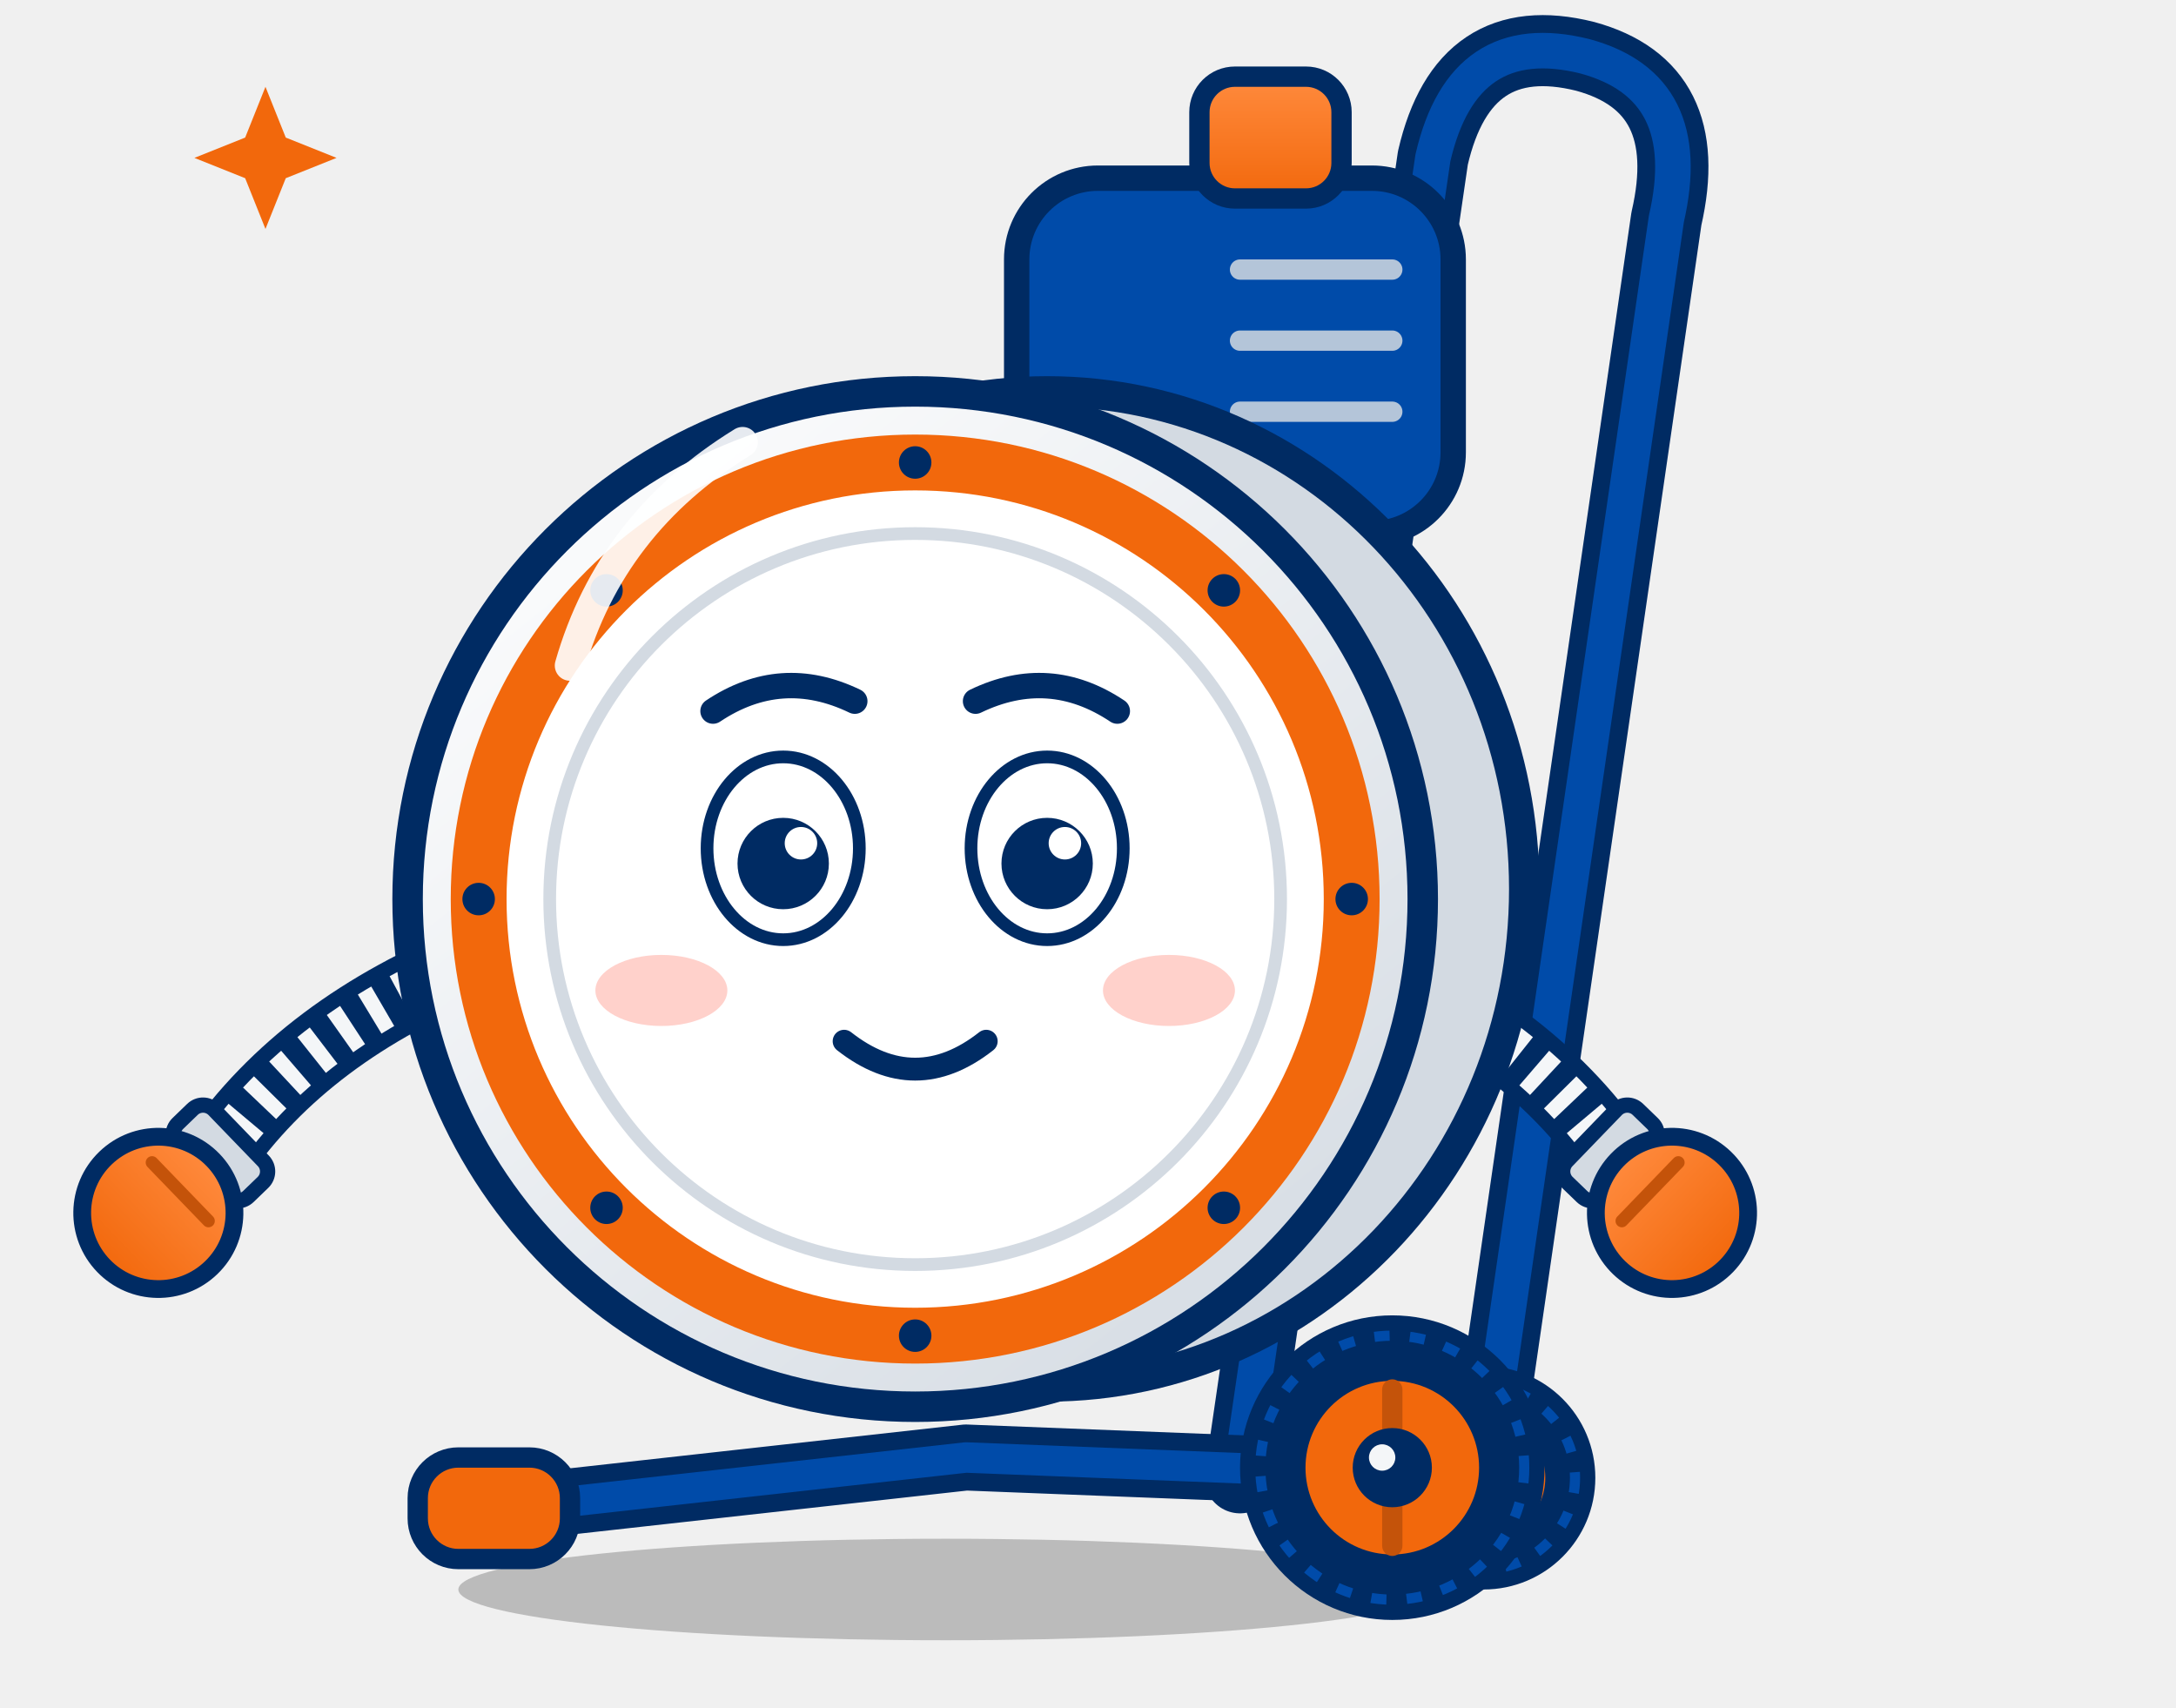
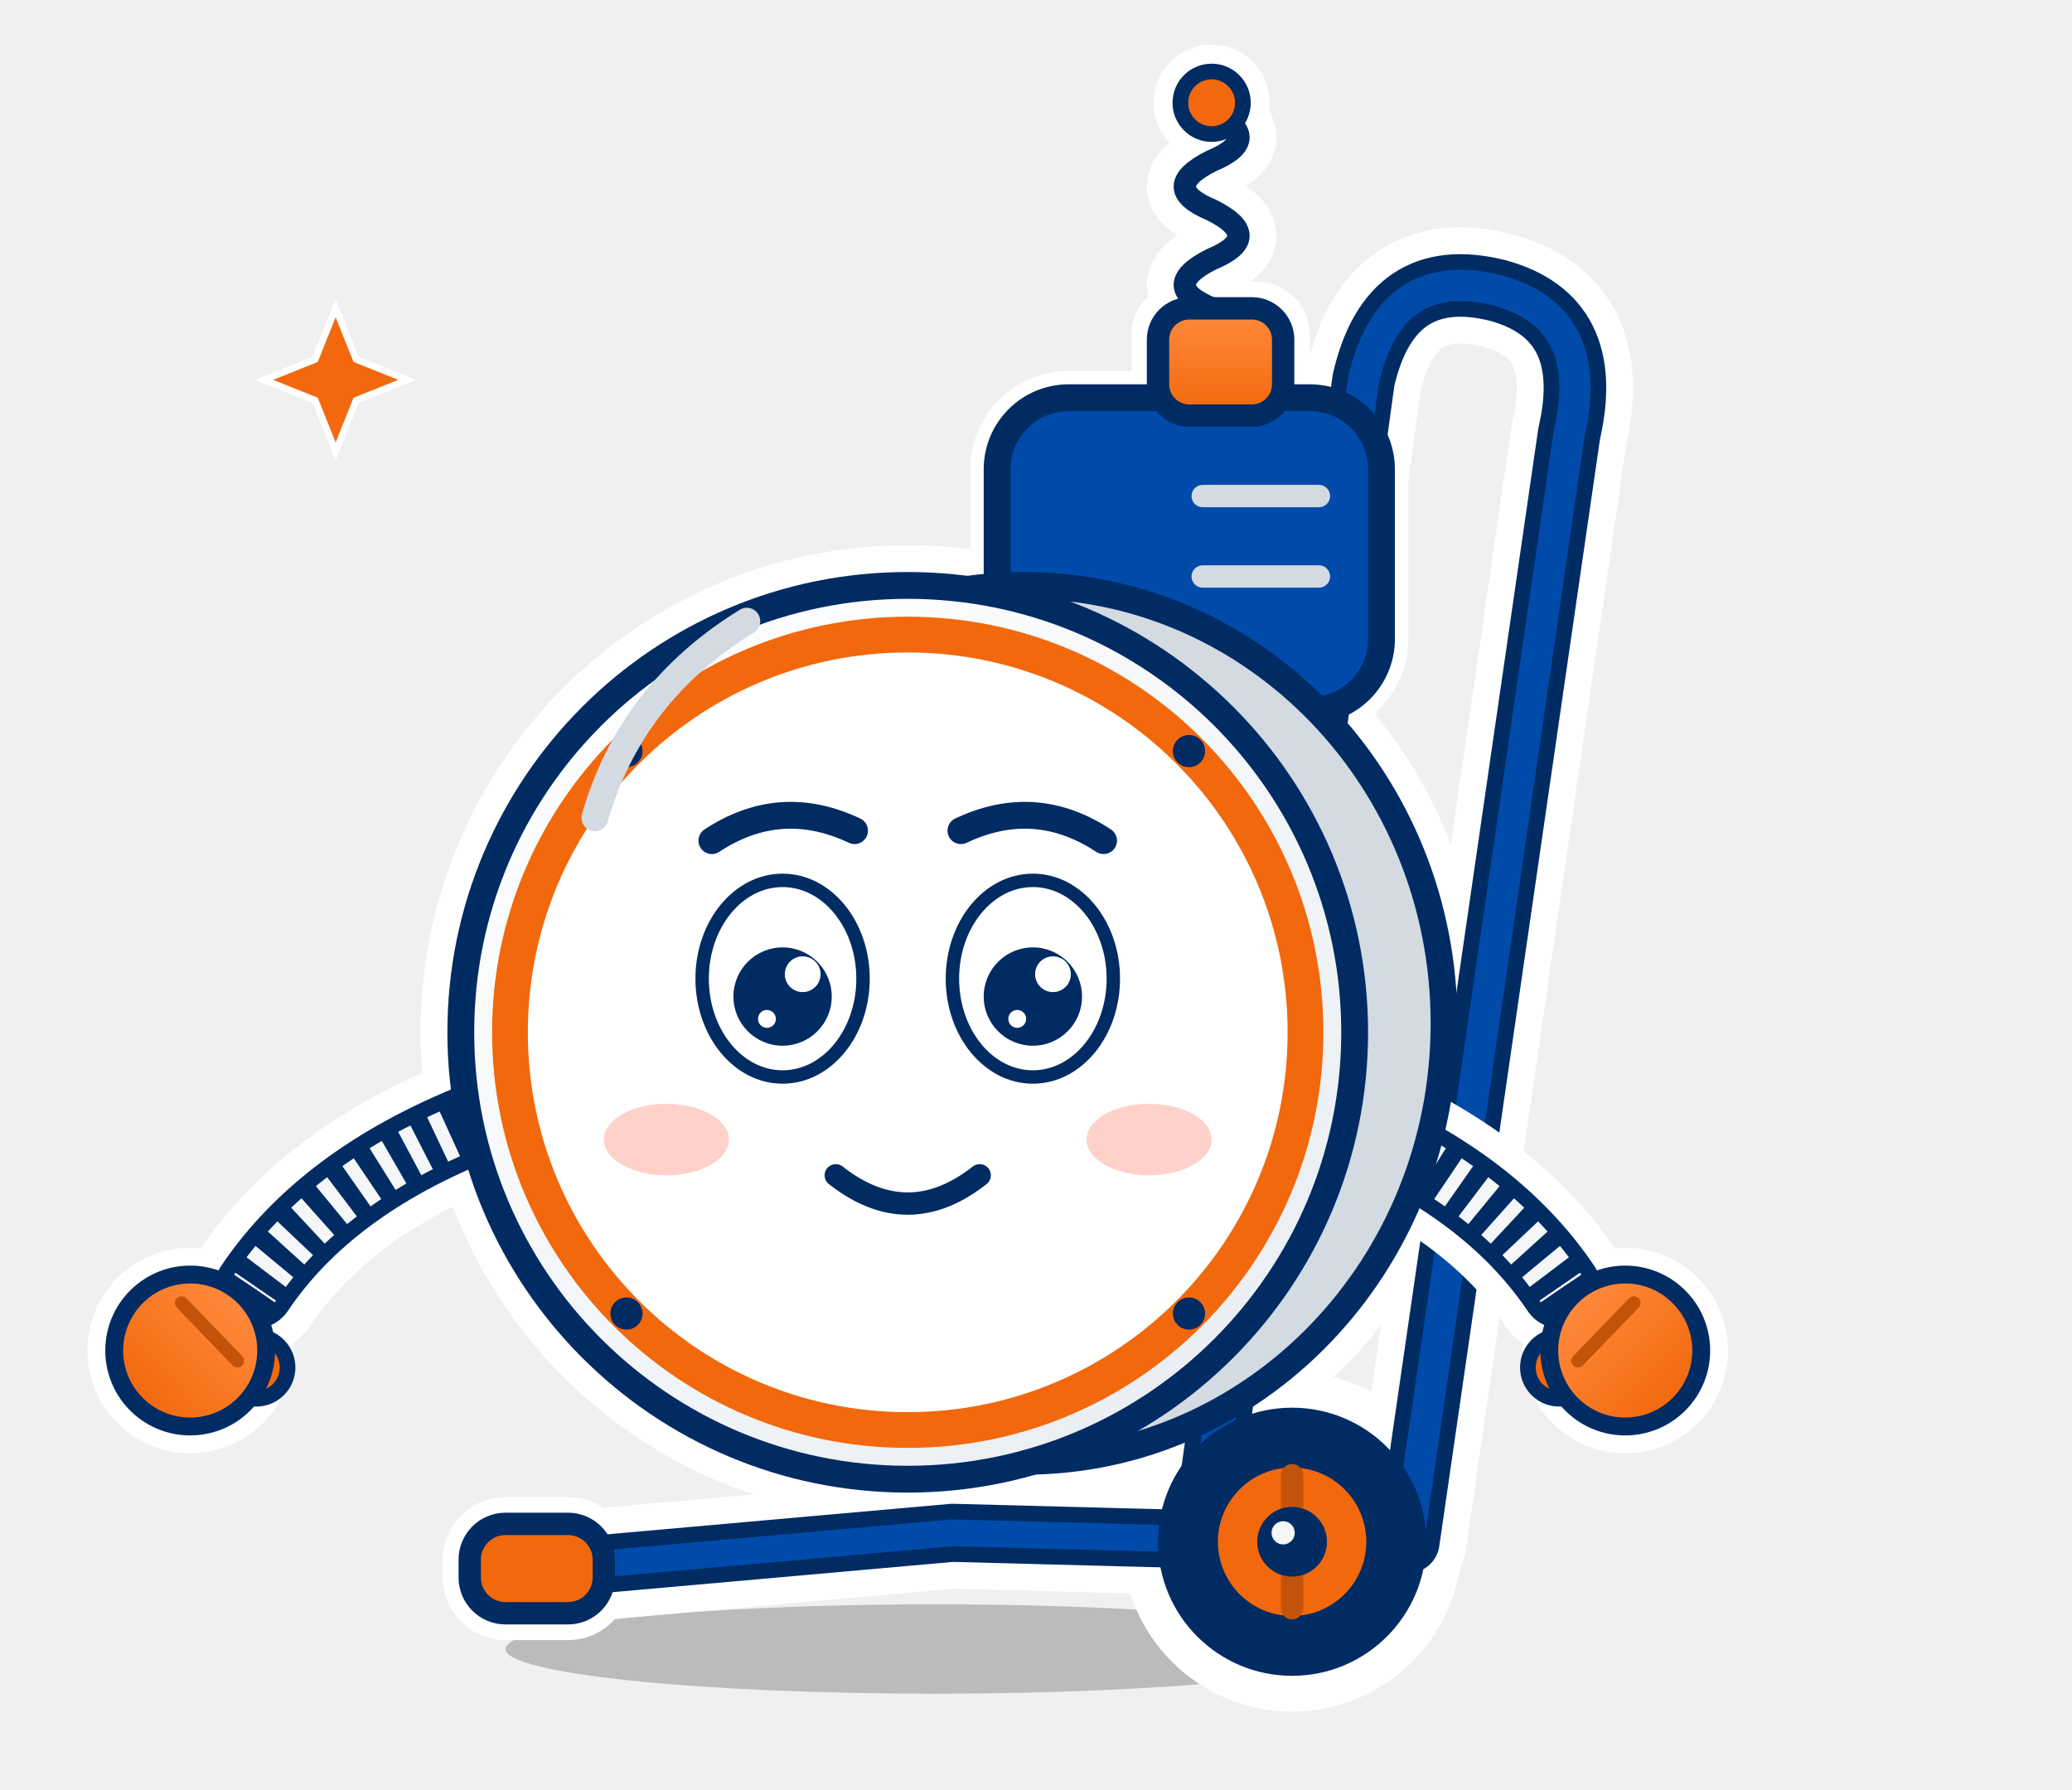
- <svg xmlns="http://www.w3.org/2000/svg" viewBox="-60.3 8.9 428.7 336.4" class="mola" role="img" aria-label="Mola, o mascote da M&amp;C Desentupidora">
+ <svg xmlns="http://www.w3.org/2000/svg" viewBox="-83.1 -45 463.6 400.4" class="mola" role="img" aria-label="Mola, a mascote da M&amp;C Desentupidora">
  <defs>
    <linearGradient id="ml4m" x1=".1" y1="0" x2=".9" y2="1">
      <stop offset="0" stop-color="#ffffff" />
-       <stop offset="1" stop-color="#D3DAE2" />
+       <stop offset="1" stop-color="#e8edf2" />
    </linearGradient>
    <linearGradient id="ml4o" x1="0" y1="0" x2="0" y2="1">
      <stop offset="0" stop-color="#ff8a3d" />
      <stop offset="1" stop-color="#F2680C" />
    </linearGradient>
    <clipPath id="ml4c">
-       <path d="M106,214 Q120,225 134,214 Q120,225 106,214 Z" />
+       <path d="M103.9,218 Q120,230.65 136.1,218 Q120,230.65 103.9,218 Z" />
    </clipPath>
  </defs>
  <g class="ml-rig">
-     <ellipse cx="126" cy="322" rx="96" ry="10" fill="#000" opacity="0.22" class="ml-shadow" />
-     <g class="ml-body">
-       <g>
-         <path d="M184,300 L222,40 Q228,14 252,20 Q274,26 268,52 L232,300" fill="none" stroke="#002B63" stroke-width="14" stroke-linecap="round" stroke-linejoin="round" />
-         <path d="M184,300 L222,40 Q228,14 252,20 Q274,26 268,52 L232,300" fill="none" stroke="#004BA9" stroke-width="7" stroke-linecap="round" stroke-linejoin="round" />
-       </g>
-       <g class="ml-wheel" transform="translate(232,300)">
-         <g>
-           <circle r="22" fill="#002B63" />
-           <circle r="18" fill="none" stroke="#004BA9" stroke-width="2" stroke-dasharray="3 4" />
-           <circle r="13.64" fill="#F2680C" stroke="#002B63" stroke-width="3" />
-           <rect x="-2" y="-12.76" width="4" height="25.52" rx="2" fill="#C4530A" />
-           <circle r="5.72" fill="#002B63" />
-           <circle cx="-2" cy="-2" r="2.6" fill="#F4F6F8" />
+     <ellipse cx="126" cy="324" rx="96" ry="10" fill="#000" opacity="0.22" class="ml-shadow ml-cart" />
+     <g class="ml-lean" transform="rotate(0 126 320)">
+       <g class="ml-body">
+         <g class="ml-outline ml-cart">
+           <rect x="134" y="38" width="98" height="82" rx="22" fill="#fff" />
+           <rect x="170" y="18" width="40" height="36" rx="12" fill="#fff" />
+           <path d="M188,24 q-12,-5 0,-11 q12,-5 0,-11 q-12,-5 0,-11 q12,-5 0,-11" fill="none" stroke="#fff" stroke-width="17" stroke-linecap="round" stroke-linejoin="round" />
+           <circle cx="188" cy="-22" r="13" fill="#fff" />
+           <rect x="16" y="290" width="42" height="32" rx="14" fill="#fff" />
+           <circle cx="206" cy="300" r="38" fill="#fff" />
+           <path d="M186,300 L222,40 Q228,14 252,20 Q274,26 268,52 L232,300" fill="none" stroke="#fff" stroke-width="26" stroke-linecap="round" stroke-linejoin="round" />
+           <path d="M40,306 L130,298 L206,300" fill="none" stroke="#fff" stroke-width="25" stroke-linecap="round" stroke-linejoin="round" />
+         </g>
+         <g class="ml-outline">
+           <ellipse cx="146" cy="184" rx="103" ry="107" fill="#fff" />
+           <circle cx="120" cy="186" r="109" fill="#fff" />
+         </g>
+         <g class="ml-cart">
+           <g>
+             <path d="M186,300 L222,40 Q228,14 252,20 Q274,26 268,52 L232,300" fill="none" stroke="#002B63" stroke-width="14" stroke-linecap="round" stroke-linejoin="round" />
+             <path d="M186,300 L222,40 Q228,14 252,20 Q274,26 268,52 L232,300" fill="none" stroke="#004BA9" stroke-width="7" stroke-linecap="round" stroke-linejoin="round" />
+           </g>
+           <g>
+             <path d="M40,306 L130,298 L206,300" fill="none" stroke="#002B63" stroke-width="13" stroke-linecap="round" stroke-linejoin="round" />
+             <path d="M40,306 L130,298 L206,300" fill="none" stroke="#004BA9" stroke-width="6" stroke-linecap="round" stroke-linejoin="round" />
+           </g>
+           <rect x="22" y="296" width="30" height="20" rx="8" fill="#F2680C" stroke="#002B63" stroke-width="5" />
+           <g class="ml-motor">
+             <rect x="140" y="44" width="86" height="70" rx="16" fill="#004BA9" stroke="#002B63" stroke-width="6" />
+             <path d="M186,66 H212" stroke="#D3DAE2" stroke-width="5" stroke-linecap="round" />
+             <path d="M186,84 H212" stroke="#D3DAE2" stroke-width="5" stroke-linecap="round" />
+             <g>
+               <path d="M188,24 q-12,-5 0,-11 q12,-5 0,-11 q-12,-5 0,-11 q12,-5 0,-11" fill="none" stroke="#002B63" stroke-width="5" stroke-linecap="round" stroke-linejoin="round" />
+               <circle cx="188" cy="-22" r="7" fill="#F2680C" stroke="#002B63" stroke-width="3.5" />
+               <rect x="176" y="24" width="28" height="24" rx="7" fill="url(#ml4o)" stroke="#002B63" stroke-width="5" />
+             </g>
+           </g>
+         </g>
+         <g class="ml-arm ml-cart" transform="translate(24,206) rotate(46)">
+           <g>
+             <path d="M0,0 Q-14,34 -8,62" fill="none" stroke="#fff" stroke-width="30" stroke-linecap="round" />
+             <circle cx="-8" cy="82" r="23" fill="#fff" />
+             <path d="M0,0 Q-14,34 -8,62" fill="none" stroke="#002B63" stroke-width="18" stroke-linecap="round" />
+             <path d="M0,0 Q-14,34 -8,62" fill="none" stroke="#F4F6F8" stroke-width="11" stroke-dasharray="3 4" />
+             <circle cx="5" cy="74" r="7" fill="#F2680C" stroke="#002B63" stroke-width="3.5" />
+             <circle cx="-8" cy="82" r="17" fill="url(#ml4o)" stroke="#002B63" stroke-width="4" />
+             <path d="M-17,76 h18" stroke="#C4530A" stroke-width="3" stroke-linecap="round" />
+           </g>
+         </g>
+         <g class="ml-arm ml-cart" transform="translate(216,206) rotate(-46)">
+           <g>
+             <path d="M0,0 Q14,34 8,62" fill="none" stroke="#fff" stroke-width="30" stroke-linecap="round" />
+             <circle cx="8" cy="82" r="23" fill="#fff" />
+             <path d="M0,0 Q14,34 8,62" fill="none" stroke="#002B63" stroke-width="18" stroke-linecap="round" />
+             <path d="M0,0 Q14,34 8,62" fill="none" stroke="#F4F6F8" stroke-width="11" stroke-dasharray="3 4" />
+             <circle cx="-5" cy="74" r="7" fill="#F2680C" stroke="#002B63" stroke-width="3.5" />
+             <circle cx="8" cy="82" r="17" fill="url(#ml4o)" stroke="#002B63" stroke-width="4" />
+             <path d="M-1,76 h18" stroke="#C4530A" stroke-width="3" stroke-linecap="round" />
+             <g class="ml-prop" opacity="0" transform="translate(8,82)">
+               <rect x="-5" y="-12" width="10" height="92" rx="5" fill="#c98a3d" stroke="#002B63" stroke-width="3" />
+               <path d="M-26,80 q26,40 52,0 z" fill="#c0392b" stroke="#002B63" stroke-width="3" stroke-linejoin="round" />
+             </g>
+           </g>
+         </g>
+         <ellipse cx="146" cy="184" rx="94" ry="98" fill="#D3DAE2" stroke="#002B63" stroke-width="6" />
+         <circle cx="120" cy="186" r="100" fill="url(#ml4m)" stroke="#002B63" stroke-width="6" />
+         <g class="ml-ring" transform="translate(120,186)">
+           <circle r="89" fill="#ffffff" stroke="#F2680C" stroke-width="8" />
+           <circle cx="62.93" cy="62.93" r="3.6" fill="#002B63" />
+           <circle cx="-62.93" cy="62.93" r="3.6" fill="#002B63" />
+           <circle cx="-62.93" cy="-62.93" r="3.6" fill="#002B63" />
+           <circle cx="62.93" cy="-62.93" r="3.6" fill="#002B63" />
+         </g>
+         <path d="M50,138 Q58,110 84,94" fill="none" stroke="#D3DAE2" stroke-width="6" stroke-linecap="round" />
+         <g class="ml-cart">
+           <g class="ml-wheel" transform="translate(206,300)">
+             <g>
+               <circle r="30" fill="#002B63" />
+               <circle r="18.6" fill="#F2680C" stroke="#002B63" stroke-width="4" />
+               <rect x="-2.5" y="-17.4" width="5" height="34.8" rx="2.5" fill="#C4530A" />
+               <circle r="7.8" fill="#002B63" />
+               <circle cx="-2" cy="-2" r="2.6" fill="#F4F6F8" />
+             </g>
+           </g>
+         </g>
+         <g class="ml-face">
+           <ellipse cx="66" cy="210" rx="14" ry="8" fill="#ff7a6b" opacity="0.35" />
+           <ellipse cx="174" cy="210" rx="14" ry="8" fill="#ff7a6b" opacity="0.35" />
+           <g class="ml-eye" transform="translate(92,174)">
+             <g opacity="1" transform="scale(1)">
+               <g>
+                 <ellipse cx="0" cy="0" rx="18" ry="22" fill="#fff" stroke="#002B63" stroke-width="3" />
+                 <g>
+                   <circle cx="0" cy="4" r="11" fill="#002B63" />
+                   <circle cx="4.5" cy="-1" r="4" fill="#fff" />
+                   <circle cx="-3.5" cy="9" r="2" fill="#fff" />
+                 </g>
+               </g>
+             </g>
+             <path d="M-15,3 Q0,-11 15,3" fill="none" stroke="#002B63" stroke-width="5.5" stroke-linecap="round" opacity="0" />
+           </g>
+           <g class="ml-eye" transform="translate(148,174)">
+             <g opacity="1" transform="scale(1)">
+               <g>
+                 <ellipse cx="0" cy="0" rx="18" ry="22" fill="#fff" stroke="#002B63" stroke-width="3" />
+                 <g>
+                   <circle cx="0" cy="4" r="11" fill="#002B63" />
+                   <circle cx="4.5" cy="-1" r="4" fill="#fff" />
+                   <circle cx="-3.5" cy="9" r="2" fill="#fff" />
+                 </g>
+               </g>
+             </g>
+             <path d="M-15,3 Q0,-11 15,3" fill="none" stroke="#002B63" stroke-width="5.5" stroke-linecap="round" opacity="0" />
+           </g>
+           <path d="M76,142 Q92,133 108,142" fill="none" stroke="#002B63" stroke-width="6" stroke-linecap="round" transform="translate(0,0) rotate(-4 92 140)" />
+           <path d="M132,142 Q148,133 164,142" fill="none" stroke="#002B63" stroke-width="6" stroke-linecap="round" transform="translate(0,0) rotate(4 148 140)" />
+           <path d="M103.9,218 Q120,230.65 136.1,218 Q120,230.65 103.9,218 Z" fill="#002B63" stroke="#002B63" stroke-width="5" stroke-linejoin="round" stroke-linecap="round" />
+           <ellipse cx="120" cy="222.325" rx="10" ry="7" fill="#ff7a6b" opacity="0" clip-path="url(#ml4c)" />
        </g>
      </g>
-       <g class="ml-motor">
-         <rect x="140" y="44" width="86" height="70" rx="16" fill="#004BA9" stroke="#002B63" stroke-width="5" />
-         <path d="M184,62 H214" stroke="#D3DAE2" stroke-width="4" stroke-linecap="round" opacity="0.85" />
-         <path d="M184,76 H214" stroke="#D3DAE2" stroke-width="4" stroke-linecap="round" opacity="0.85" />
-         <path d="M184,90 H214" stroke="#D3DAE2" stroke-width="4" stroke-linecap="round" opacity="0.85" />
-         <rect x="176" y="24" width="28" height="24" rx="7" fill="url(#ml4o)" stroke="#002B63" stroke-width="4" />
-       </g>
-       <g>
-         <path d="M40,306 L130,296 L232,300" fill="none" stroke="#002B63" stroke-width="13" stroke-linecap="round" stroke-linejoin="round" />
-         <path d="M40,306 L130,296 L232,300" fill="none" stroke="#004BA9" stroke-width="6" stroke-linecap="round" stroke-linejoin="round" />
-       </g>
-       <rect x="22" y="296" width="30" height="20" rx="8" fill="#F2680C" stroke="#002B63" stroke-width="4" />
-       <g class="ml-arm" transform="translate(34,198) rotate(46)">
-         <g>
-           <path d="M0,0 Q-14,34 -8,64" fill="none" stroke="#002B63" stroke-width="15" stroke-linecap="round" />
-           <path d="M0,0 Q-14,34 -8,64" fill="none" stroke="#F4F6F8" stroke-width="9" stroke-dasharray="3 4" />
-           <rect x="-18" y="58" width="20" height="10" rx="3" fill="#D3DAE2" stroke="#002B63" stroke-width="3" />
-           <circle cx="-8" cy="80" r="15" fill="url(#ml4o)" stroke="#002B63" stroke-width="3.5" />
-           <path d="M-16,74 h16" stroke="#C4530A" stroke-width="2.5" stroke-linecap="round" />
-         </g>
-       </g>
-       <g class="ml-arm" transform="translate(206,198) rotate(-46)">
-         <g>
-           <path d="M0,0 Q14,34 8,64" fill="none" stroke="#002B63" stroke-width="15" stroke-linecap="round" />
-           <path d="M0,0 Q14,34 8,64" fill="none" stroke="#F4F6F8" stroke-width="9" stroke-dasharray="3 4" />
-           <rect x="-2" y="58" width="20" height="10" rx="3" fill="#D3DAE2" stroke="#002B63" stroke-width="3" />
-           <circle cx="8" cy="80" r="15" fill="url(#ml4o)" stroke="#002B63" stroke-width="3.5" />
-           <path d="M0,74 h16" stroke="#C4530A" stroke-width="2.5" stroke-linecap="round" />
-           <g class="ml-prop" opacity="0" transform="translate(8,80)">
-             <rect x="-4" y="-12" width="8" height="92" rx="4" fill="#c98a3d" />
-             <path d="M-24,80 q24,38 48,0 z" fill="#c0392b" />
-             <rect x="-26" y="76" width="52" height="7" rx="3.5" fill="#962d22" />
-           </g>
-         </g>
-       </g>
-       <ellipse cx="146" cy="184" rx="94" ry="98" fill="#D3DAE2" stroke="#002B63" stroke-width="6" />
-       <circle cx="120" cy="186" r="100" fill="url(#ml4m)" stroke="#002B63" stroke-width="6" />
-       <g class="ml-ring" transform="translate(120,186)">
-         <circle r="86" fill="#ffffff" stroke="#F2680C" stroke-width="11" />
-         <circle cx="86.00" cy="0.00" r="3.2" fill="#002B63" />
-         <circle cx="60.81" cy="60.81" r="3.2" fill="#002B63" />
-         <circle cx="0.00" cy="86.00" r="3.2" fill="#002B63" />
-         <circle cx="-60.81" cy="60.81" r="3.2" fill="#002B63" />
-         <circle cx="-86.00" cy="0.00" r="3.2" fill="#002B63" />
-         <circle cx="-60.81" cy="-60.81" r="3.2" fill="#002B63" />
-         <circle cx="-0.00" cy="-86.00" r="3.2" fill="#002B63" />
-         <circle cx="60.81" cy="-60.81" r="3.2" fill="#002B63" />
-       </g>
-       <circle cx="120" cy="186" r="72" fill="none" stroke="#D3DAE2" stroke-width="2.5" />
-       <path d="M52,140 Q60,112 86,96" fill="none" stroke="#ffffff" stroke-width="6" stroke-linecap="round" opacity="0.9" />
-       <g class="ml-wheel" transform="translate(214,298)">
-         <g>
-           <circle r="30" fill="#002B63" />
-           <circle r="26" fill="none" stroke="#004BA9" stroke-width="2" stroke-dasharray="3 4" />
-           <circle r="18.6" fill="#F2680C" stroke="#002B63" stroke-width="3" />
-           <rect x="-2" y="-17.4" width="4" height="34.8" rx="2" fill="#C4530A" />
-           <circle r="7.8" fill="#002B63" />
-           <circle cx="-2" cy="-2" r="2.6" fill="#F4F6F8" />
-         </g>
-       </g>
-       <g class="ml-face">
-         <ellipse cx="70" cy="204" rx="13" ry="7" fill="#ff7a6b" opacity="0.35" />
-         <ellipse cx="170" cy="204" rx="13" ry="7" fill="#ff7a6b" opacity="0.35" />
-         <g class="ml-eye" transform="translate(94,176)">
-           <g opacity="1" transform="scale(1)">
-             <g>
-               <ellipse cx="0" cy="0" rx="15" ry="18" fill="#fff" stroke="#002B63" stroke-width="2.5" />
-               <g>
-                 <circle cx="0" cy="3" r="9" fill="#002B63" />
-                 <circle cx="3.5" cy="-1" r="3.2" fill="#fff" />
-               </g>
-             </g>
-           </g>
-           <path d="M-13,2 Q0,-10 13,2" fill="none" stroke="#002B63" stroke-width="4.5" stroke-linecap="round" opacity="0" />
-         </g>
-         <g class="ml-eye" transform="translate(146,176)">
-           <g opacity="1" transform="scale(1)">
-             <g>
-               <ellipse cx="0" cy="0" rx="15" ry="18" fill="#fff" stroke="#002B63" stroke-width="2.5" />
-               <g>
-                 <circle cx="0" cy="3" r="9" fill="#002B63" />
-                 <circle cx="3.5" cy="-1" r="3.2" fill="#fff" />
-               </g>
-             </g>
-           </g>
-           <path d="M-13,2 Q0,-10 13,2" fill="none" stroke="#002B63" stroke-width="4.5" stroke-linecap="round" opacity="0" />
-         </g>
-         <path d="M80,148 Q94,140 108,148" fill="none" stroke="#002B63" stroke-width="5" stroke-linecap="round" transform="translate(0,0) rotate(-4 94 146)" />
-         <path d="M132,148 Q146,140 160,148" fill="none" stroke="#002B63" stroke-width="5" stroke-linecap="round" transform="translate(0,0) rotate(4 146 146)" />
-         <path d="M106,214 Q120,225 134,214 Q120,225 106,214 Z" fill="#002B63" stroke="#002B63" stroke-width="4.5" stroke-linejoin="round" stroke-linecap="round" />
-         <ellipse cx="120" cy="217.5" rx="9" ry="6" fill="#ff7a6b" opacity="0" clip-path="url(#ml4c)" />
-       </g>
    </g>
-     <g class="ml-spark" transform="translate(-8,40)">
-       <path d="M0,-14 L4,-4 L14,0 L4,4 L0,14 L-4,4 L-14,0 L-4,-4 Z" fill="#F2680C" />
+     <g class="ml-spark ml-cart" transform="translate(-8,40)">
+       <path d="M0,-14 L4,-4 L14,0 L4,4 L0,14 L-4,4 L-14,0 L-4,-4 Z" fill="#F2680C" stroke="#fff" stroke-width="3" paint-order="stroke" />
    </g>
  </g>
</svg>
